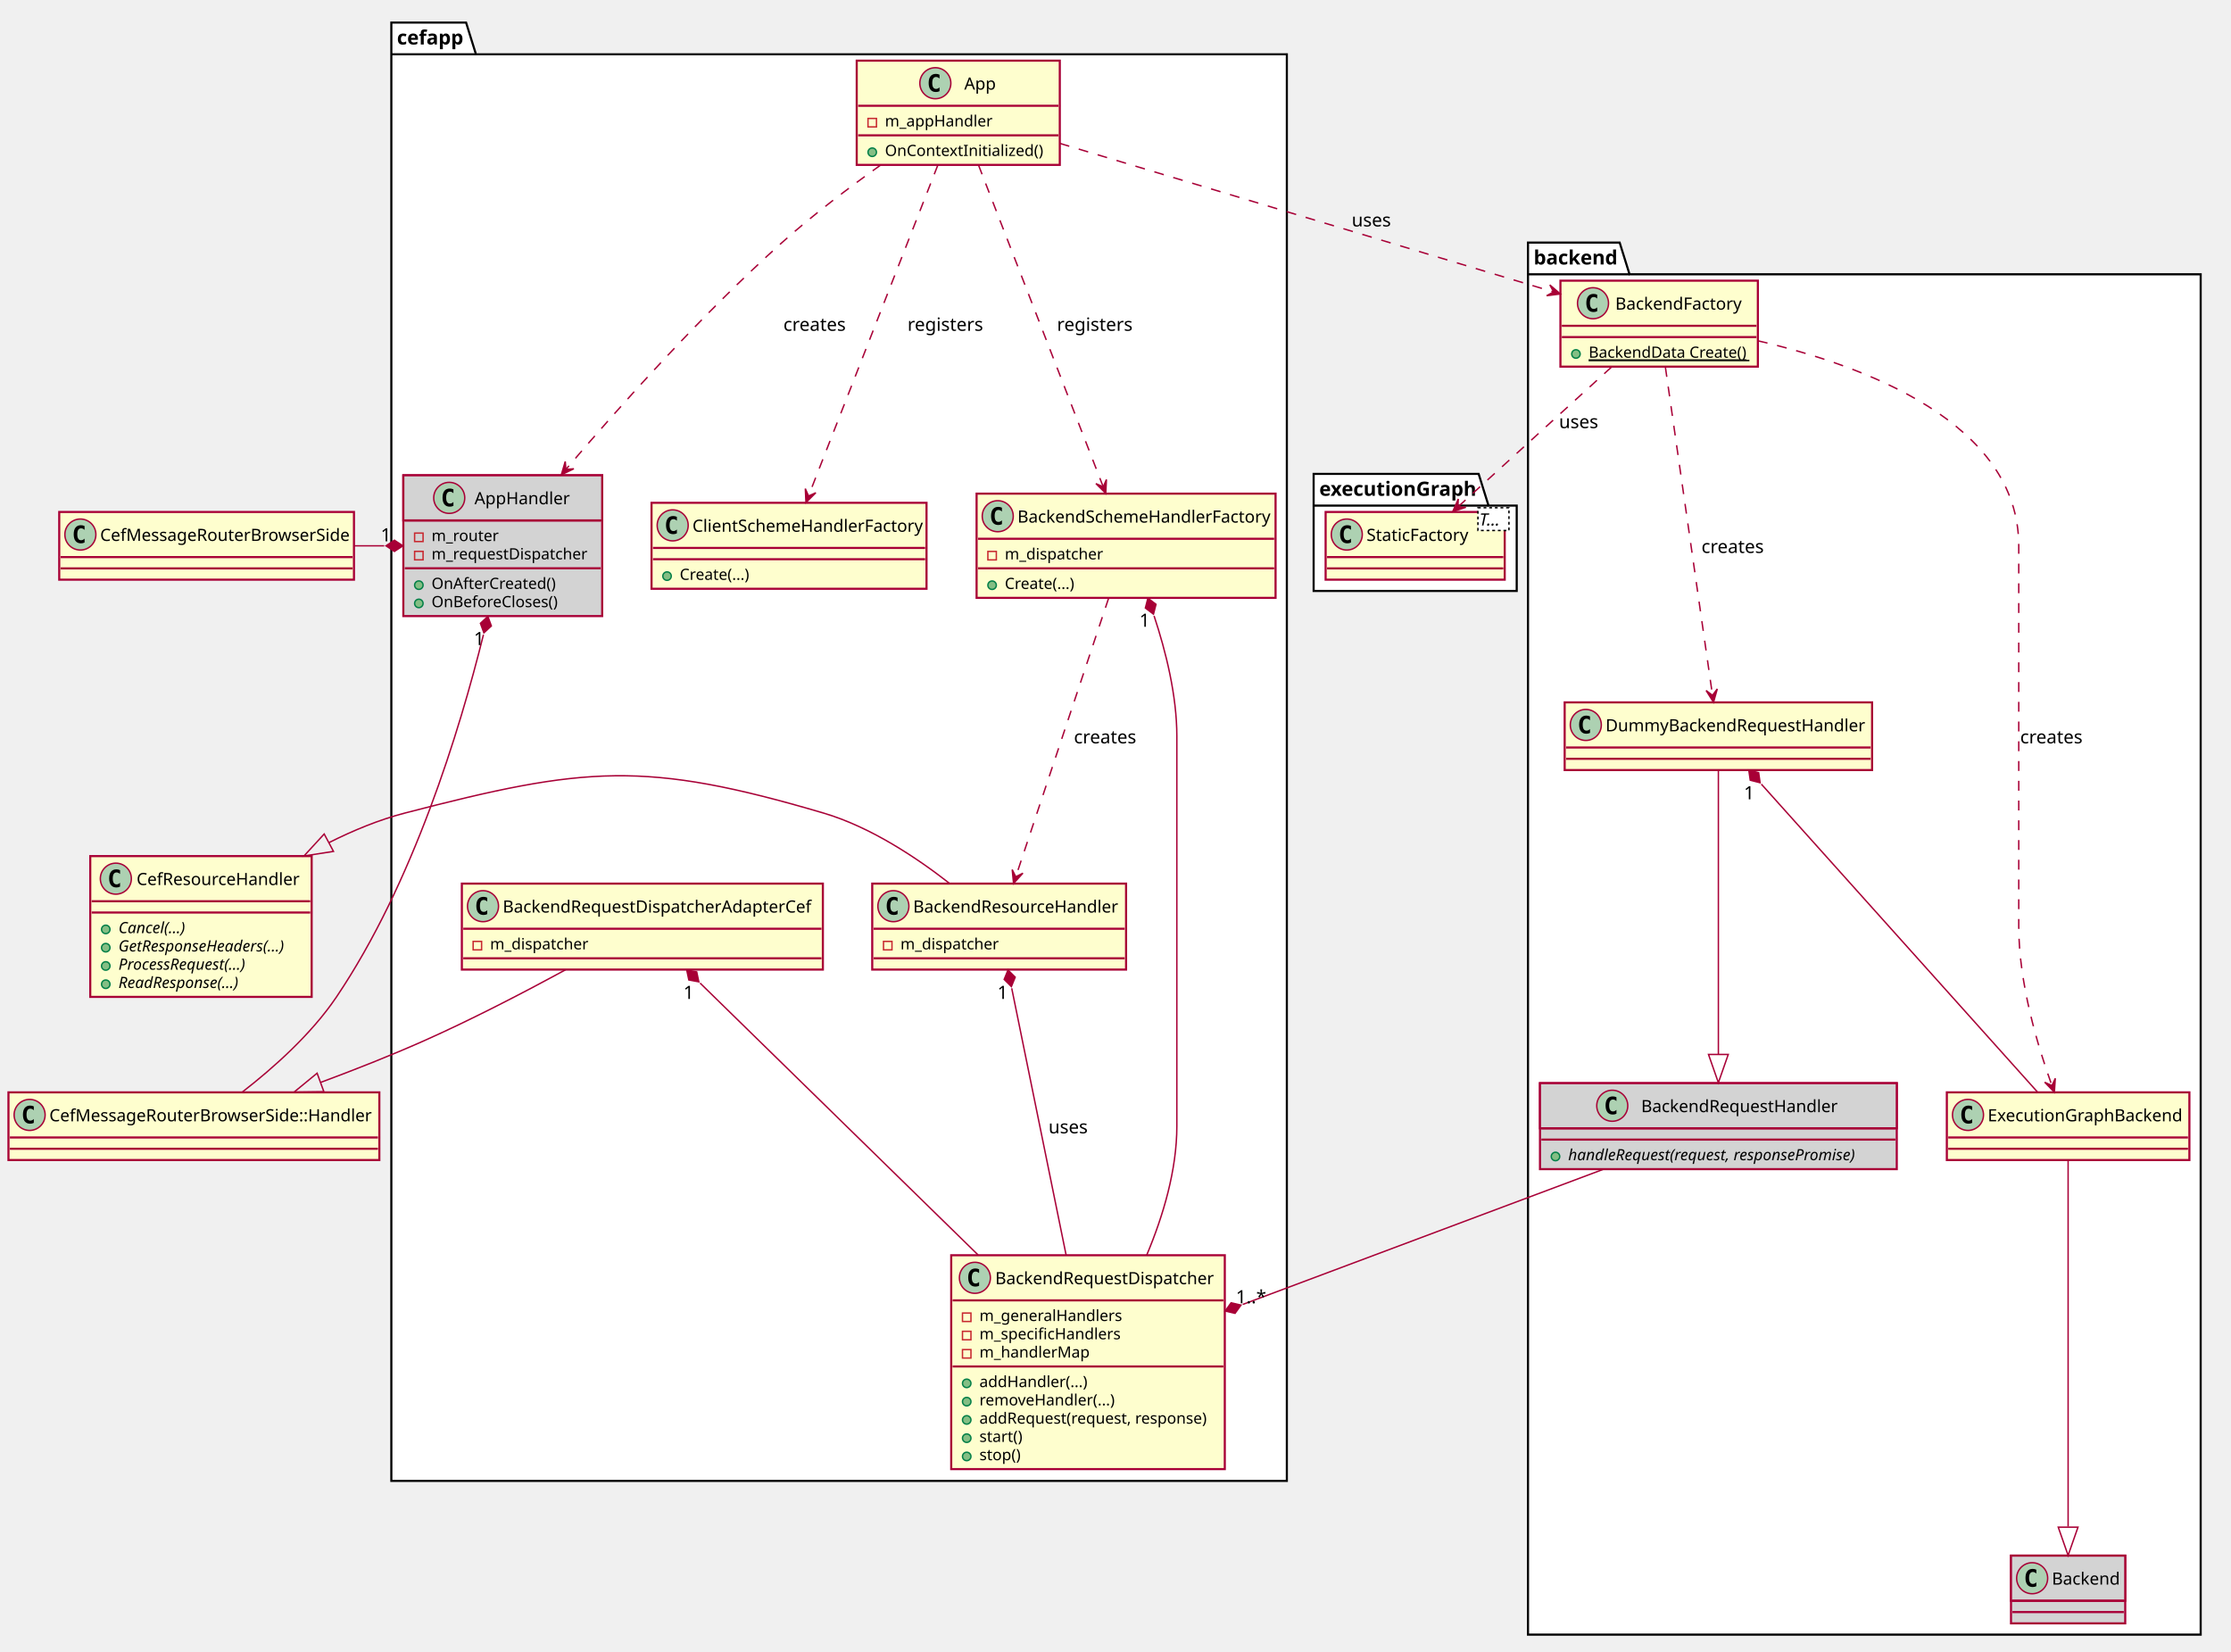
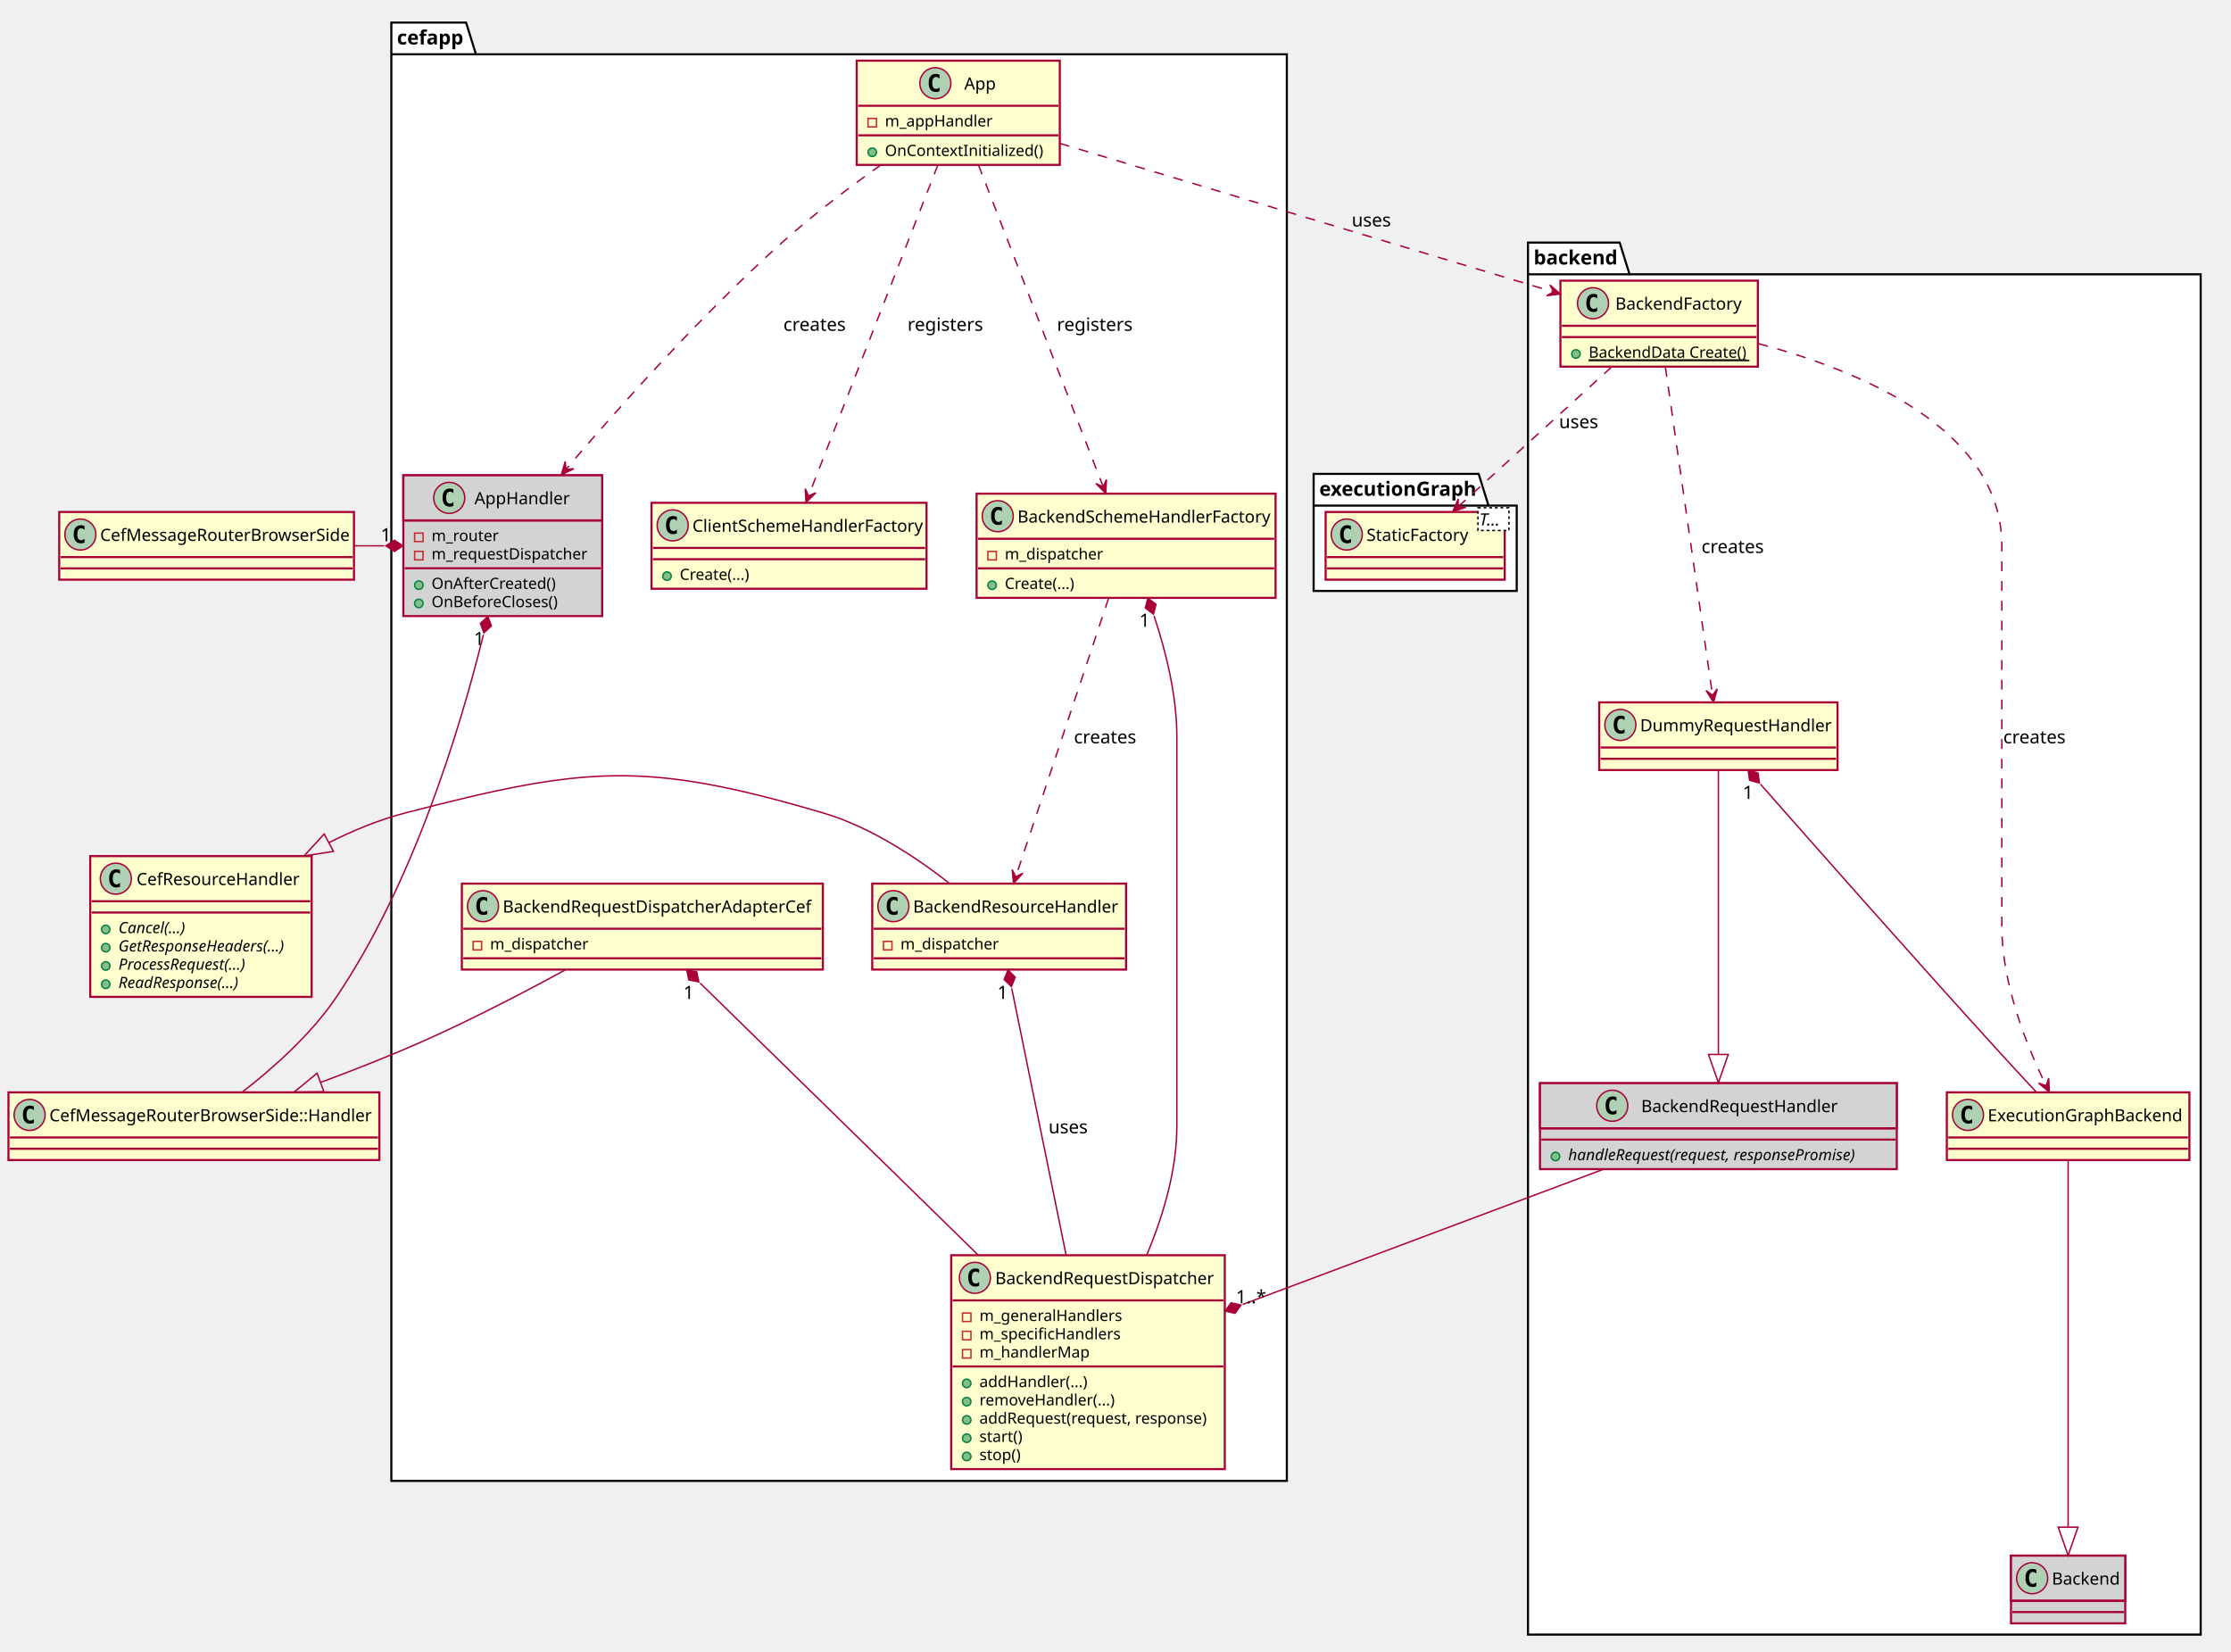
<svg xmlns="http://www.w3.org/2000/svg" contentScriptType="application/ecmascript" contentStyleType="text/css" height="1171px" preserveAspectRatio="none" style="width:1582px;height:1171px;" version="1.1" viewBox="0 0 1582 1171" width="1582px" zoomAndPan="magnify">
  <defs />
  <g>
    <polygon fill="#FFFFFF" points="277.5,16,330.5,16,337.5,38.488,912.5,38.488,912.5,1050,277.5,1050,277.5,16" style="stroke: #000000; stroke-width: 1.5;" />
    <line style="stroke: #000000; stroke-width: 1.5;" x1="277.5" x2="337.5" y1="38.488" y2="38.488" />
    <text fill="#000000" font-family="sans-serif" font-size="14" font-weight="bold" lengthAdjust="spacingAndGlyphs" textLength="47" x="281.5" y="31.535">cefapp</text>
    <polygon fill="#FFFFFF" points="1083.5,172,1148.5,172,1155.5,194.488,1560.5,194.488,1560.5,1159,1083.5,1159,1083.5,172" style="stroke: #000000; stroke-width: 1.5;" />
    <line style="stroke: #000000; stroke-width: 1.5;" x1="1083.5" x2="1155.5" y1="194.488" y2="194.488" />
    <text fill="#000000" font-family="sans-serif" font-size="14" font-weight="bold" lengthAdjust="spacingAndGlyphs" textLength="59" x="1087.5" y="187.535">backend</text>
    <polygon fill="#FFFFFF" points="931.5,336,1048.5,336,1055.5,358.488,1075.5,358.488,1075.5,419,931.5,419,931.5,336" style="stroke: #000000; stroke-width: 1.5;" />
    <line style="stroke: #000000; stroke-width: 1.5;" x1="931.5" x2="1055.5" y1="358.488" y2="358.488" />
    <text fill="#000000" font-family="sans-serif" font-size="14" font-weight="bold" lengthAdjust="spacingAndGlyphs" textLength="111" x="935.5" y="351.535">executionGraph</text>
    <rect fill="#FEFECE" height="73.91" id="cefapp::App" style="stroke: #A80036; stroke-width: 1.5;" width="144" x="607.5" y="43" />
    <ellipse cx="663.25" cy="59" fill="#ADD1B2" rx="11" ry="11" style="stroke: #A80036; stroke-width: 1.0;" />
    <path d="M666.223,64.643 Q665.642,64.942 665.003,65.091 Q664.364,65.241 663.658,65.241 Q661.151,65.241 659.832,63.589 Q658.512,61.937 658.512,58.816 Q658.512,55.687 659.832,54.035 Q661.151,52.383 663.658,52.383 Q664.364,52.383 665.011,52.532 Q665.659,52.682 666.223,52.98 L666.223,55.703 Q665.592,55.122 664.999,54.852 Q664.405,54.583 663.774,54.583 Q662.43,54.583 661.745,55.649 Q661.06,56.716 661.06,58.816 Q661.06,60.908 661.745,61.974 Q662.43,63.041 663.774,63.041 Q664.405,63.041 664.999,62.771 Q665.592,62.502 666.223,61.92 Z " />
    <text fill="#000000" font-family="sans-serif" font-size="12" lengthAdjust="spacingAndGlyphs" textLength="24" x="683.75" y="63.535">App</text>
    <line style="stroke: #A80036; stroke-width: 1.5;" x1="608.5" x2="750.5" y1="75" y2="75" />
    <rect fill="none" height="6" style="stroke: #C82930; stroke-width: 1.0;" width="6" x="615.5" y="83.978" />
    <text fill="#000000" font-family="sans-serif" font-size="11" lengthAdjust="spacingAndGlyphs" textLength="78" x="627.5" y="89.635">m_appHandler</text>
    <line style="stroke: #A80036; stroke-width: 1.5;" x1="608.5" x2="750.5" y1="95.955" y2="95.955" />
    <ellipse cx="618.5" cy="107.933" fill="#84BE84" rx="3" ry="3" style="stroke: #038048; stroke-width: 1.0;" />
    <text fill="#000000" font-family="sans-serif" font-size="11" lengthAdjust="spacingAndGlyphs" textLength="118" x="627.5" y="110.59">OnContextInitialized()</text>
    <rect fill="#D3D3D3" height="99.82" id="cefapp::AppHandler" style="stroke: #A80036; stroke-width: 1.5;" width="141" x="286" y="337" />
    <rect fill="#D3D3D3" height="32" style="stroke: #A80036; stroke-width: 1.5;" width="141" x="286" y="337" />
    <ellipse cx="318.55" cy="353" fill="#ADD1B2" rx="11" ry="11" style="stroke: #A80036; stroke-width: 1.0;" />
    <path d="M321.523,358.643 Q320.942,358.942 320.303,359.091 Q319.664,359.241 318.958,359.241 Q316.451,359.241 315.132,357.589 Q313.812,355.937 313.812,352.816 Q313.812,349.687 315.132,348.035 Q316.451,346.383 318.958,346.383 Q319.664,346.383 320.311,346.532 Q320.959,346.682 321.523,346.981 L321.523,349.703 Q320.892,349.122 320.299,348.852 Q319.705,348.582 319.074,348.582 Q317.73,348.582 317.045,349.649 Q316.36,350.716 316.36,352.816 Q316.36,354.908 317.045,355.974 Q317.73,357.041 319.074,357.041 Q319.705,357.041 320.299,356.771 Q320.892,356.502 321.523,355.92 Z " />
    <text fill="#000000" font-family="sans-serif" font-size="12" lengthAdjust="spacingAndGlyphs" textLength="70" x="336.45" y="357.535">AppHandler</text>
    <line style="stroke: #A80036; stroke-width: 1.5;" x1="287" x2="426" y1="369" y2="369" />
    <rect fill="none" height="6" style="stroke: #C82930; stroke-width: 1.0;" width="6" x="294" y="377.978" />
    <text fill="#000000" font-family="sans-serif" font-size="11" lengthAdjust="spacingAndGlyphs" textLength="50" x="306" y="383.635">m_router</text>
    <rect fill="none" height="6" style="stroke: #C82930; stroke-width: 1.0;" width="6" x="294" y="390.933" />
    <text fill="#000000" font-family="sans-serif" font-size="11" lengthAdjust="spacingAndGlyphs" textLength="115" x="306" y="396.59">m_requestDispatcher</text>
    <line style="stroke: #A80036; stroke-width: 1.5;" x1="287" x2="426" y1="402.91" y2="402.91" />
    <ellipse cx="297" cy="414.888" fill="#84BE84" rx="3" ry="3" style="stroke: #038048; stroke-width: 1.0;" />
    <text fill="#000000" font-family="sans-serif" font-size="11" lengthAdjust="spacingAndGlyphs" textLength="93" x="306" y="417.545">OnAfterCreated()</text>
    <ellipse cx="297" cy="427.843" fill="#84BE84" rx="3" ry="3" style="stroke: #038048; stroke-width: 1.0;" />
    <text fill="#000000" font-family="sans-serif" font-size="11" lengthAdjust="spacingAndGlyphs" textLength="94" x="306" y="430.5">OnBeforeCloses()</text>
    <rect fill="#FEFECE" height="151.641" id="cefapp::BackendRequestDispatcher" style="stroke: #A80036; stroke-width: 1.5;" width="194" x="674.5" y="890" />
    <ellipse cx="691.3" cy="906" fill="#ADD1B2" rx="11" ry="11" style="stroke: #A80036; stroke-width: 1.0;" />
    <path d="M694.273,911.643 Q693.692,911.942 693.053,912.091 Q692.414,912.241 691.708,912.241 Q689.201,912.241 687.881,910.589 Q686.562,908.937 686.562,905.816 Q686.562,902.687 687.881,901.035 Q689.201,899.383 691.708,899.383 Q692.414,899.383 693.061,899.532 Q693.709,899.682 694.273,899.981 L694.273,902.703 Q693.642,902.122 693.049,901.852 Q692.455,901.582 691.824,901.582 Q690.48,901.582 689.795,902.649 Q689.11,903.716 689.11,905.816 Q689.11,907.908 689.795,908.974 Q690.48,910.041 691.824,910.041 Q692.455,910.041 693.049,909.771 Q693.642,909.501 694.273,908.92 Z " />
    <text fill="#000000" font-family="sans-serif" font-size="12" lengthAdjust="spacingAndGlyphs" textLength="158" x="705.7" y="910.535">BackendRequestDispatcher</text>
    <line style="stroke: #A80036; stroke-width: 1.5;" x1="675.5" x2="867.5" y1="922" y2="922" />
    <rect fill="none" height="6" style="stroke: #C82930; stroke-width: 1.0;" width="6" x="682.5" y="930.977" />
    <text fill="#000000" font-family="sans-serif" font-size="11" lengthAdjust="spacingAndGlyphs" textLength="104" x="694.5" y="936.635">m_generalHandlers</text>
    <rect fill="none" height="6" style="stroke: #C82930; stroke-width: 1.0;" width="6" x="682.5" y="943.933" />
    <text fill="#000000" font-family="sans-serif" font-size="11" lengthAdjust="spacingAndGlyphs" textLength="105" x="694.5" y="949.59">m_specificHandlers</text>
    <rect fill="none" height="6" style="stroke: #C82930; stroke-width: 1.0;" width="6" x="682.5" y="956.888" />
    <text fill="#000000" font-family="sans-serif" font-size="11" lengthAdjust="spacingAndGlyphs" textLength="79" x="694.5" y="962.545">m_handlerMap</text>
    <line style="stroke: #A80036; stroke-width: 1.5;" x1="675.5" x2="867.5" y1="968.865" y2="968.865" />
    <ellipse cx="685.5" cy="980.843" fill="#84BE84" rx="3" ry="3" style="stroke: #038048; stroke-width: 1.0;" />
    <text fill="#000000" font-family="sans-serif" font-size="11" lengthAdjust="spacingAndGlyphs" textLength="79" x="694.5" y="983.5">addHandler(...)</text>
    <ellipse cx="685.5" cy="993.798" fill="#84BE84" rx="3" ry="3" style="stroke: #038048; stroke-width: 1.0;" />
    <text fill="#000000" font-family="sans-serif" font-size="11" lengthAdjust="spacingAndGlyphs" textLength="99" x="694.5" y="996.455">removeHandler(...)</text>
    <ellipse cx="685.5" cy="1006.753" fill="#84BE84" rx="3" ry="3" style="stroke: #038048; stroke-width: 1.0;" />
    <text fill="#000000" font-family="sans-serif" font-size="11" lengthAdjust="spacingAndGlyphs" textLength="168" x="694.5" y="1009.41">addRequest(request, response)</text>
    <ellipse cx="685.5" cy="1019.708" fill="#84BE84" rx="3" ry="3" style="stroke: #038048; stroke-width: 1.0;" />
    <text fill="#000000" font-family="sans-serif" font-size="11" lengthAdjust="spacingAndGlyphs" textLength="33" x="694.5" y="1022.365">start()</text>
    <ellipse cx="685.5" cy="1032.663" fill="#84BE84" rx="3" ry="3" style="stroke: #038048; stroke-width: 1.0;" />
    <text fill="#000000" font-family="sans-serif" font-size="11" lengthAdjust="spacingAndGlyphs" textLength="32" x="694.5" y="1035.32">stop()</text>
    <rect fill="#FEFECE" height="60.955" id="cefapp::BackendRequestDispatcherAdapterCef" style="stroke: #A80036; stroke-width: 1.5;" width="256" x="327.5" y="626.5" />
    <ellipse cx="342.5" cy="642.5" fill="#ADD1B2" rx="11" ry="11" style="stroke: #A80036; stroke-width: 1.0;" />
    <path d="M345.473,648.143 Q344.892,648.442 344.253,648.591 Q343.614,648.741 342.908,648.741 Q340.401,648.741 339.082,647.089 Q337.762,645.437 337.762,642.316 Q337.762,639.187 339.082,637.535 Q340.401,635.883 342.908,635.883 Q343.614,635.883 344.261,636.032 Q344.909,636.182 345.473,636.481 L345.473,639.203 Q344.842,638.622 344.249,638.352 Q343.655,638.082 343.024,638.082 Q341.68,638.082 340.995,639.149 Q340.31,640.216 340.31,642.316 Q340.31,644.408 340.995,645.474 Q341.68,646.541 343.024,646.541 Q343.655,646.541 344.249,646.271 Q344.842,646.001 345.473,645.42 Z " />
    <text fill="#000000" font-family="sans-serif" font-size="12" lengthAdjust="spacingAndGlyphs" textLength="224" x="356.5" y="647.035">BackendRequestDispatcherAdapterCef</text>
    <line style="stroke: #A80036; stroke-width: 1.5;" x1="328.5" x2="582.5" y1="658.5" y2="658.5" />
    <rect fill="none" height="6" style="stroke: #C82930; stroke-width: 1.0;" width="6" x="335.5" y="667.477" />
    <text fill="#000000" font-family="sans-serif" font-size="11" lengthAdjust="spacingAndGlyphs" textLength="73" x="347.5" y="673.135">m_dispatcher</text>
    <line style="stroke: #A80036; stroke-width: 1.5;" x1="328.5" x2="582.5" y1="679.455" y2="679.455" />
    <rect fill="#FEFECE" height="60.955" id="cefapp::ClientSchemeHandlerFactory" style="stroke: #A80036; stroke-width: 1.5;" width="195" x="462" y="356.5" />
    <ellipse cx="477" cy="372.5" fill="#ADD1B2" rx="11" ry="11" style="stroke: #A80036; stroke-width: 1.0;" />
    <path d="M479.973,378.143 Q479.392,378.442 478.753,378.591 Q478.114,378.741 477.408,378.741 Q474.901,378.741 473.582,377.089 Q472.262,375.437 472.262,372.316 Q472.262,369.187 473.582,367.535 Q474.901,365.883 477.408,365.883 Q478.114,365.883 478.761,366.032 Q479.409,366.182 479.973,366.481 L479.973,369.203 Q479.342,368.622 478.749,368.352 Q478.155,368.082 477.524,368.082 Q476.18,368.082 475.495,369.149 Q474.81,370.216 474.81,372.316 Q474.81,374.408 475.495,375.474 Q476.18,376.541 477.524,376.541 Q478.155,376.541 478.749,376.271 Q479.342,376.002 479.973,375.42 Z " />
    <text fill="#000000" font-family="sans-serif" font-size="12" lengthAdjust="spacingAndGlyphs" textLength="163" x="491" y="377.035">ClientSchemeHandlerFactory</text>
    <line style="stroke: #A80036; stroke-width: 1.5;" x1="463" x2="656" y1="388.5" y2="388.5" />
    <line style="stroke: #A80036; stroke-width: 1.5;" x1="463" x2="656" y1="396.5" y2="396.5" />
    <ellipse cx="473" cy="408.478" fill="#84BE84" rx="3" ry="3" style="stroke: #038048; stroke-width: 1.0;" />
    <text fill="#000000" font-family="sans-serif" font-size="11" lengthAdjust="spacingAndGlyphs" textLength="52" x="482" y="411.135">Create(...)</text>
    <rect fill="#FEFECE" height="73.91" id="cefapp::BackendSchemeHandlerFactory" style="stroke: #A80036; stroke-width: 1.5;" width="212" x="692.5" y="350" />
    <ellipse cx="707.5" cy="366" fill="#ADD1B2" rx="11" ry="11" style="stroke: #A80036; stroke-width: 1.0;" />
    <path d="M710.473,371.643 Q709.892,371.942 709.253,372.091 Q708.614,372.241 707.908,372.241 Q705.401,372.241 704.082,370.589 Q702.762,368.937 702.762,365.816 Q702.762,362.687 704.082,361.035 Q705.401,359.383 707.908,359.383 Q708.614,359.383 709.261,359.532 Q709.909,359.682 710.473,359.981 L710.473,362.703 Q709.842,362.122 709.249,361.852 Q708.655,361.582 708.024,361.582 Q706.68,361.582 705.995,362.649 Q705.31,363.716 705.31,365.816 Q705.31,367.908 705.995,368.974 Q706.68,370.041 708.024,370.041 Q708.655,370.041 709.249,369.771 Q709.842,369.502 710.473,368.92 Z " />
    <text fill="#000000" font-family="sans-serif" font-size="12" lengthAdjust="spacingAndGlyphs" textLength="180" x="721.5" y="370.535">BackendSchemeHandlerFactory</text>
    <line style="stroke: #A80036; stroke-width: 1.5;" x1="693.5" x2="903.5" y1="382" y2="382" />
    <rect fill="none" height="6" style="stroke: #C82930; stroke-width: 1.0;" width="6" x="700.5" y="390.978" />
    <text fill="#000000" font-family="sans-serif" font-size="11" lengthAdjust="spacingAndGlyphs" textLength="73" x="712.5" y="396.635">m_dispatcher</text>
    <line style="stroke: #A80036; stroke-width: 1.5;" x1="693.5" x2="903.5" y1="402.955" y2="402.955" />
    <ellipse cx="703.5" cy="414.933" fill="#84BE84" rx="3" ry="3" style="stroke: #038048; stroke-width: 1.0;" />
    <text fill="#000000" font-family="sans-serif" font-size="11" lengthAdjust="spacingAndGlyphs" textLength="52" x="712.5" y="417.59">Create(...)</text>
    <rect fill="#FEFECE" height="60.955" id="cefapp::BackendResourceHandler" style="stroke: #A80036; stroke-width: 1.5;" width="180" x="618.5" y="626.5" />
    <ellipse cx="633.5" cy="642.5" fill="#ADD1B2" rx="11" ry="11" style="stroke: #A80036; stroke-width: 1.0;" />
    <path d="M636.473,648.143 Q635.892,648.442 635.253,648.591 Q634.614,648.741 633.908,648.741 Q631.401,648.741 630.082,647.089 Q628.762,645.437 628.762,642.316 Q628.762,639.187 630.082,637.535 Q631.401,635.883 633.908,635.883 Q634.614,635.883 635.261,636.032 Q635.909,636.182 636.473,636.481 L636.473,639.203 Q635.842,638.622 635.249,638.352 Q634.655,638.082 634.024,638.082 Q632.68,638.082 631.995,639.149 Q631.31,640.216 631.31,642.316 Q631.31,644.408 631.995,645.474 Q632.68,646.541 634.024,646.541 Q634.655,646.541 635.249,646.271 Q635.842,646.001 636.473,645.42 Z " />
    <text fill="#000000" font-family="sans-serif" font-size="12" lengthAdjust="spacingAndGlyphs" textLength="148" x="647.5" y="647.035">BackendResourceHandler</text>
    <line style="stroke: #A80036; stroke-width: 1.5;" x1="619.5" x2="797.5" y1="658.5" y2="658.5" />
    <rect fill="none" height="6" style="stroke: #C82930; stroke-width: 1.0;" width="6" x="626.5" y="667.477" />
    <text fill="#000000" font-family="sans-serif" font-size="11" lengthAdjust="spacingAndGlyphs" textLength="73" x="638.5" y="673.135">m_dispatcher</text>
    <line style="stroke: #A80036; stroke-width: 1.5;" x1="619.5" x2="797.5" y1="679.455" y2="679.455" />
    <rect fill="#FEFECE" height="60.955" id="backend::BackendFactory" style="stroke: #A80036; stroke-width: 1.5;" width="140" x="1106.5" y="199" />
    <ellipse cx="1129.6" cy="215" fill="#ADD1B2" rx="11" ry="11" style="stroke: #A80036; stroke-width: 1.0;" />
    <path d="M1132.573,220.643 Q1131.992,220.942 1131.353,221.091 Q1130.714,221.241 1130.008,221.241 Q1127.501,221.241 1126.181,219.589 Q1124.862,217.937 1124.862,214.816 Q1124.862,211.686 1126.181,210.035 Q1127.501,208.383 1130.008,208.383 Q1130.714,208.383 1131.361,208.532 Q1132.009,208.682 1132.573,208.981 L1132.573,211.703 Q1131.942,211.122 1131.349,210.852 Q1130.755,210.583 1130.124,210.583 Q1128.78,210.583 1128.095,211.649 Q1127.41,212.716 1127.41,214.816 Q1127.41,216.908 1128.095,217.974 Q1128.78,219.041 1130.124,219.041 Q1130.755,219.041 1131.349,218.771 Q1131.942,218.501 1132.573,217.92 Z " />
    <text fill="#000000" font-family="sans-serif" font-size="12" lengthAdjust="spacingAndGlyphs" textLength="90" x="1145.4" y="219.535">BackendFactory</text>
    <line style="stroke: #A80036; stroke-width: 1.5;" x1="1107.5" x2="1245.5" y1="231" y2="231" />
    <line style="stroke: #A80036; stroke-width: 1.5;" x1="1107.5" x2="1245.5" y1="239" y2="239" />
    <ellipse cx="1117.5" cy="250.977" fill="#84BE84" rx="3" ry="3" style="stroke: #038048; stroke-width: 1.0;" />
    <text fill="#000000" font-family="sans-serif" font-size="11" lengthAdjust="spacingAndGlyphs" text-decoration="underline" textLength="114" x="1126.5" y="253.635">BackendData Create()</text>
    <line style="stroke: #000000; stroke-width: 1.0;" x1="1126.5" x2="1240.5" y1="255.635" y2="255.635" />
    <rect fill="#D3D3D3" height="60.955" id="backend::BackendRequestHandler" style="stroke: #A80036; stroke-width: 1.5;" width="253" x="1092" y="768" />
    <rect fill="#D3D3D3" height="32" style="stroke: #A80036; stroke-width: 1.5;" width="253" x="1092" y="768" />
    <ellipse cx="1143.25" cy="784" fill="#ADD1B2" rx="11" ry="11" style="stroke: #A80036; stroke-width: 1.0;" />
    <path d="M1146.223,789.643 Q1145.642,789.942 1145.003,790.091 Q1144.364,790.241 1143.658,790.241 Q1141.151,790.241 1139.832,788.589 Q1138.512,786.937 1138.512,783.816 Q1138.512,780.687 1139.832,779.035 Q1141.151,777.383 1143.658,777.383 Q1144.364,777.383 1145.011,777.532 Q1145.659,777.682 1146.223,777.981 L1146.223,780.703 Q1145.592,780.122 1144.999,779.852 Q1144.405,779.582 1143.774,779.582 Q1142.43,779.582 1141.745,780.649 Q1141.06,781.716 1141.06,783.816 Q1141.06,785.908 1141.745,786.974 Q1142.43,788.041 1143.774,788.041 Q1144.405,788.041 1144.999,787.771 Q1145.592,787.501 1146.223,786.92 Z " />
    <text fill="#000000" font-family="sans-serif" font-size="12" lengthAdjust="spacingAndGlyphs" textLength="142" x="1163.75" y="788.535">BackendRequestHandler</text>
    <line style="stroke: #A80036; stroke-width: 1.5;" x1="1093" x2="1344" y1="800" y2="800" />
    <line style="stroke: #A80036; stroke-width: 1.5;" x1="1093" x2="1344" y1="808" y2="808" />
    <ellipse cx="1103" cy="819.977" fill="#84BE84" rx="3" ry="3" style="stroke: #038048; stroke-width: 1.0;" />
    <text fill="#000000" font-family="sans-serif" font-size="11" font-style="italic" lengthAdjust="spacingAndGlyphs" textLength="227" x="1112" y="822.635">handleRequest(request, responsePromise)</text>
    <rect fill="#D3D3D3" height="48" id="backend::Backend" style="stroke: #A80036; stroke-width: 1.5;" width="81" x="1426" y="1103" />
    <rect fill="#D3D3D3" height="32" style="stroke: #A80036; stroke-width: 1.5;" width="81" x="1426" y="1103" />
    <ellipse cx="1441" cy="1119" fill="#ADD1B2" rx="11" ry="11" style="stroke: #A80036; stroke-width: 1.0;" />
    <path d="M1443.973,1124.643 Q1443.392,1124.942 1442.753,1125.091 Q1442.114,1125.241 1441.408,1125.241 Q1438.901,1125.241 1437.582,1123.589 Q1436.262,1121.937 1436.262,1118.816 Q1436.262,1115.687 1437.582,1114.035 Q1438.901,1112.383 1441.408,1112.383 Q1442.114,1112.383 1442.761,1112.532 Q1443.409,1112.682 1443.973,1112.98 L1443.973,1115.703 Q1443.342,1115.122 1442.749,1114.852 Q1442.155,1114.582 1441.524,1114.582 Q1440.18,1114.582 1439.495,1115.649 Q1438.81,1116.716 1438.81,1118.816 Q1438.81,1120.908 1439.495,1121.974 Q1440.18,1123.041 1441.524,1123.041 Q1442.155,1123.041 1442.749,1122.771 Q1443.342,1122.502 1443.973,1121.92 Z " />
    <text fill="#000000" font-family="sans-serif" font-size="12" lengthAdjust="spacingAndGlyphs" textLength="49" x="1455" y="1123.535">Backend</text>
    <line style="stroke: #A80036; stroke-width: 1.5;" x1="1427" x2="1506" y1="1135" y2="1135" />
    <line style="stroke: #A80036; stroke-width: 1.5;" x1="1427" x2="1506" y1="1143" y2="1143" />
-     <rect fill="#FEFECE" height="48" id="backend::DummyBackendRequestHandler" style="stroke: #A80036; stroke-width: 1.5;" width="218" x="1109.5" y="498" />
-     <ellipse cx="1124.5" cy="514" fill="#ADD1B2" rx="11" ry="11" style="stroke: #A80036; stroke-width: 1.0;" />
-     <path d="M1127.473,519.643 Q1126.892,519.942 1126.253,520.091 Q1125.614,520.241 1124.908,520.241 Q1122.401,520.241 1121.082,518.589 Q1119.762,516.937 1119.762,513.816 Q1119.762,510.687 1121.082,509.035 Q1122.401,507.383 1124.908,507.383 Q1125.614,507.383 1126.261,507.532 Q1126.909,507.682 1127.473,507.981 L1127.473,510.703 Q1126.842,510.122 1126.249,509.852 Q1125.655,509.582 1125.024,509.582 Q1123.68,509.582 1122.995,510.649 Q1122.31,511.716 1122.31,513.816 Q1122.31,515.908 1122.995,516.974 Q1123.68,518.041 1125.024,518.041 Q1125.655,518.041 1126.249,517.771 Q1126.842,517.501 1127.473,516.92 Z " />
-     <text fill="#000000" font-family="sans-serif" font-size="12" lengthAdjust="spacingAndGlyphs" textLength="186" x="1138.5" y="518.535">DummyBackendRequestHandler</text>
-     <line style="stroke: #A80036; stroke-width: 1.5;" x1="1110.5" x2="1326.5" y1="530" y2="530" />
-     <line style="stroke: #A80036; stroke-width: 1.5;" x1="1110.5" x2="1326.5" y1="538" y2="538" />
+     <rect fill="#FEFECE" height="48" id="backend::DummyRequestHandler" style="stroke: #A80036; stroke-width: 1.5;" width="169" x="1134" y="498" />
+     <ellipse cx="1149" cy="514" fill="#ADD1B2" rx="11" ry="11" style="stroke: #A80036; stroke-width: 1.0;" />
+     <path d="M1151.973,519.643 Q1151.392,519.942 1150.753,520.091 Q1150.114,520.241 1149.408,520.241 Q1146.901,520.241 1145.582,518.589 Q1144.262,516.937 1144.262,513.816 Q1144.262,510.687 1145.582,509.035 Q1146.901,507.383 1149.408,507.383 Q1150.114,507.383 1150.761,507.532 Q1151.409,507.682 1151.973,507.981 L1151.973,510.703 Q1151.342,510.122 1150.749,509.852 Q1150.155,509.582 1149.524,509.582 Q1148.18,509.582 1147.495,510.649 Q1146.81,511.716 1146.81,513.816 Q1146.81,515.908 1147.495,516.974 Q1148.18,518.041 1149.524,518.041 Q1150.155,518.041 1150.749,517.771 Q1151.342,517.501 1151.973,516.92 Z " />
+     <text fill="#000000" font-family="sans-serif" font-size="12" lengthAdjust="spacingAndGlyphs" textLength="137" x="1163" y="518.535">DummyRequestHandler</text>
+     <line style="stroke: #A80036; stroke-width: 1.5;" x1="1135" x2="1302" y1="530" y2="530" />
+     <line style="stroke: #A80036; stroke-width: 1.5;" x1="1135" x2="1302" y1="538" y2="538" />
    <rect fill="#FEFECE" height="48" id="backend::ExecutionGraphBackend" style="stroke: #A80036; stroke-width: 1.5;" width="172" x="1380.5" y="774.5" />
    <ellipse cx="1395.5" cy="790.5" fill="#ADD1B2" rx="11" ry="11" style="stroke: #A80036; stroke-width: 1.0;" />
    <path d="M1398.473,796.143 Q1397.892,796.442 1397.253,796.591 Q1396.614,796.741 1395.908,796.741 Q1393.401,796.741 1392.082,795.089 Q1390.762,793.437 1390.762,790.316 Q1390.762,787.187 1392.082,785.535 Q1393.401,783.883 1395.908,783.883 Q1396.614,783.883 1397.261,784.032 Q1397.909,784.182 1398.473,784.481 L1398.473,787.203 Q1397.842,786.622 1397.249,786.352 Q1396.655,786.082 1396.024,786.082 Q1394.68,786.082 1393.995,787.149 Q1393.31,788.216 1393.31,790.316 Q1393.31,792.408 1393.995,793.474 Q1394.68,794.541 1396.024,794.541 Q1396.655,794.541 1397.249,794.271 Q1397.842,794.001 1398.473,793.42 Z " />
    <text fill="#000000" font-family="sans-serif" font-size="12" lengthAdjust="spacingAndGlyphs" textLength="140" x="1409.5" y="795.035">ExecutionGraphBackend</text>
    <line style="stroke: #A80036; stroke-width: 1.5;" x1="1381.5" x2="1551.5" y1="806.5" y2="806.5" />
    <line style="stroke: #A80036; stroke-width: 1.5;" x1="1381.5" x2="1551.5" y1="814.5" y2="814.5" />
    <rect fill="#FEFECE" height="48" id="executionGraph::StaticFactory" style="stroke: #A80036; stroke-width: 1.5;" width="127" x="940" y="363" />
    <ellipse cx="955" cy="379" fill="#ADD1B2" rx="11" ry="11" style="stroke: #A80036; stroke-width: 1.0;" />
    <path d="M957.973,384.643 Q957.392,384.942 956.753,385.091 Q956.114,385.241 955.408,385.241 Q952.901,385.241 951.582,383.589 Q950.262,381.937 950.262,378.816 Q950.262,375.687 951.582,374.035 Q952.901,372.383 955.408,372.383 Q956.114,372.383 956.761,372.532 Q957.409,372.682 957.973,372.981 L957.973,375.703 Q957.342,375.122 956.749,374.852 Q956.155,374.582 955.524,374.582 Q954.18,374.582 953.495,375.649 Q952.81,376.716 952.81,378.816 Q952.81,380.908 953.495,381.974 Q954.18,383.041 955.524,383.041 Q956.155,383.041 956.749,382.771 Q957.342,382.502 957.973,381.92 Z " />
    <text fill="#000000" font-family="sans-serif" font-size="12" lengthAdjust="spacingAndGlyphs" textLength="71" x="969" y="383.535">StaticFactory</text>
    <rect fill="#FFFFFF" height="16.133" style="stroke: #000000; stroke-width: 1.0; stroke-dasharray: 2.0,2.0;" width="22" x="1048" y="360" />
    <text fill="#000000" font-family="sans-serif" font-size="12" font-style="italic" lengthAdjust="spacingAndGlyphs" textLength="20" x="1049" y="372.602">T...</text>
    <line style="stroke: #A80036; stroke-width: 1.5;" x1="941" x2="1066" y1="395" y2="395" />
    <line style="stroke: #A80036; stroke-width: 1.5;" x1="941" x2="1066" y1="403" y2="403" />
    <rect fill="#FEFECE" height="48" id="CefMessageRouterBrowserSide" style="stroke: #A80036; stroke-width: 1.5;" width="209" x="42" y="363" />
    <ellipse cx="57" cy="379" fill="#ADD1B2" rx="11" ry="11" style="stroke: #A80036; stroke-width: 1.0;" />
    <path d="M59.973,384.643 Q59.392,384.942 58.753,385.091 Q58.114,385.241 57.408,385.241 Q54.901,385.241 53.581,383.589 Q52.262,381.937 52.262,378.816 Q52.262,375.687 53.581,374.035 Q54.901,372.383 57.408,372.383 Q58.114,372.383 58.761,372.532 Q59.409,372.682 59.973,372.981 L59.973,375.703 Q59.342,375.122 58.749,374.852 Q58.155,374.582 57.524,374.582 Q56.18,374.582 55.495,375.649 Q54.81,376.716 54.81,378.816 Q54.81,380.908 55.495,381.974 Q56.18,383.041 57.524,383.041 Q58.155,383.041 58.749,382.771 Q59.342,382.502 59.973,381.92 Z " />
    <text fill="#000000" font-family="sans-serif" font-size="12" lengthAdjust="spacingAndGlyphs" textLength="177" x="71" y="383.535">CefMessageRouterBrowserSide</text>
    <line style="stroke: #A80036; stroke-width: 1.5;" x1="43" x2="250" y1="395" y2="395" />
    <line style="stroke: #A80036; stroke-width: 1.5;" x1="43" x2="250" y1="403" y2="403" />
    <rect fill="#FEFECE" height="48" id="Handler" style="stroke: #A80036; stroke-width: 1.5;" width="263" x="6" y="774.5" />
    <ellipse cx="21" cy="790.5" fill="#ADD1B2" rx="11" ry="11" style="stroke: #A80036; stroke-width: 1.0;" />
    <path d="M23.973,796.143 Q23.392,796.442 22.753,796.591 Q22.114,796.741 21.408,796.741 Q18.901,796.741 17.581,795.089 Q16.262,793.437 16.262,790.316 Q16.262,787.187 17.581,785.535 Q18.901,783.883 21.408,783.883 Q22.114,783.883 22.761,784.032 Q23.409,784.182 23.973,784.481 L23.973,787.203 Q23.342,786.622 22.749,786.352 Q22.155,786.082 21.524,786.082 Q20.18,786.082 19.495,787.149 Q18.81,788.216 18.81,790.316 Q18.81,792.408 19.495,793.474 Q20.18,794.541 21.524,794.541 Q22.155,794.541 22.749,794.271 Q23.342,794.001 23.973,793.42 Z " />
    <text fill="#000000" font-family="sans-serif" font-size="12" lengthAdjust="spacingAndGlyphs" textLength="231" x="35" y="795.035">CefMessageRouterBrowserSide::Handler</text>
    <line style="stroke: #A80036; stroke-width: 1.5;" x1="7" x2="268" y1="806.5" y2="806.5" />
    <line style="stroke: #A80036; stroke-width: 1.5;" x1="7" x2="268" y1="814.5" y2="814.5" />
    <rect fill="#FEFECE" height="99.82" id="CefResourceHandler" style="stroke: #A80036; stroke-width: 1.5;" width="157" x="64" y="607" />
    <ellipse cx="82.15" cy="623" fill="#ADD1B2" rx="11" ry="11" style="stroke: #A80036; stroke-width: 1.0;" />
    <path d="M85.123,628.643 Q84.542,628.942 83.903,629.091 Q83.264,629.241 82.558,629.241 Q80.051,629.241 78.731,627.589 Q77.412,625.937 77.412,622.816 Q77.412,619.687 78.731,618.035 Q80.051,616.383 82.558,616.383 Q83.264,616.383 83.911,616.532 Q84.559,616.682 85.123,616.981 L85.123,619.703 Q84.492,619.122 83.899,618.852 Q83.305,618.582 82.674,618.582 Q81.33,618.582 80.645,619.649 Q79.96,620.716 79.96,622.816 Q79.96,624.908 80.645,625.974 Q81.33,627.041 82.674,627.041 Q83.305,627.041 83.899,626.771 Q84.492,626.501 85.123,625.92 Z " />
    <text fill="#000000" font-family="sans-serif" font-size="12" lengthAdjust="spacingAndGlyphs" textLength="118" x="96.85" y="627.535">CefResourceHandler</text>
    <line style="stroke: #A80036; stroke-width: 1.5;" x1="65" x2="220" y1="639" y2="639" />
    <line style="stroke: #A80036; stroke-width: 1.5;" x1="65" x2="220" y1="647" y2="647" />
    <ellipse cx="75" cy="658.977" fill="#84BE84" rx="3" ry="3" style="stroke: #038048; stroke-width: 1.0;" />
    <text fill="#000000" font-family="sans-serif" font-size="11" font-style="italic" lengthAdjust="spacingAndGlyphs" textLength="53" x="84" y="661.635">Cancel(...)</text>
    <ellipse cx="75" cy="671.933" fill="#84BE84" rx="3" ry="3" style="stroke: #038048; stroke-width: 1.0;" />
    <text fill="#000000" font-family="sans-serif" font-size="11" font-style="italic" lengthAdjust="spacingAndGlyphs" textLength="131" x="84" y="674.59">GetResponseHeaders(...)</text>
    <ellipse cx="75" cy="684.888" fill="#84BE84" rx="3" ry="3" style="stroke: #038048; stroke-width: 1.0;" />
    <text fill="#000000" font-family="sans-serif" font-size="11" font-style="italic" lengthAdjust="spacingAndGlyphs" textLength="102" x="84" y="687.545">ProcessRequest(...)</text>
    <ellipse cx="75" cy="697.843" fill="#84BE84" rx="3" ry="3" style="stroke: #038048; stroke-width: 1.0;" />
    <text fill="#000000" font-family="sans-serif" font-size="11" font-style="italic" lengthAdjust="spacingAndGlyphs" textLength="95" x="84" y="700.5">ReadResponse(...)</text>
    <path d="M624.515,117.002 C602.047,132.994 576.276,152.492 554.5,172 C498,222.614 439.97,287.429 401.463,332.601 " fill="none" id="cefapp::App-cefapp::AppHandler" style="stroke: #A80036; stroke-width: 1.0; stroke-dasharray: 7.0,7.0;" />
    <polygon fill="#A80036" points="398.03,336.637,406.908,332.373,401.27,332.828,400.815,327.19,398.03,336.637" style="stroke: #A80036; stroke-width: 1.0;" />
    <text fill="#000000" font-family="sans-serif" font-size="13" lengthAdjust="spacingAndGlyphs" textLength="45" x="555.5" y="234.568">creates</text>
    <path d="M665.025,117.031 C641.742,176.596 596.273,292.923 573.377,351.499 " fill="none" id="cefapp::App-cefapp::ClientSchemeHandlerFactory" style="stroke: #A80036; stroke-width: 1.0; stroke-dasharray: 7.0,7.0;" />
    <polygon fill="#A80036" points="571.5,356.3,578.502,349.374,573.32,351.643,571.051,346.461,571.5,356.3" style="stroke: #A80036; stroke-width: 1.0;" />
    <text fill="#000000" font-family="sans-serif" font-size="13" lengthAdjust="spacingAndGlyphs" textLength="55" x="643.5" y="234.568">registers</text>
    <path d="M693.854,117.031 C716.101,174.425 758.775,284.516 782.169,344.868 " fill="none" id="cefapp::App-cefapp::BackendSchemeHandlerFactory" style="stroke: #A80036; stroke-width: 1.0; stroke-dasharray: 7.0,7.0;" />
    <polygon fill="#A80036" points="784.095,349.837,784.572,340,782.288,345.175,777.112,342.891,784.095,349.837" style="stroke: #A80036; stroke-width: 1.0;" />
    <text fill="#000000" font-family="sans-serif" font-size="13" lengthAdjust="spacingAndGlyphs" textLength="55" x="749.5" y="234.568">registers</text>
    <path d="M751.503,101.659 C844.797,129.722 1006.69,178.42 1101.45,206.925 " fill="none" id="cefapp::App-backend::BackendFactory" style="stroke: #A80036; stroke-width: 1.0; stroke-dasharray: 7.0,7.0;" />
    <polygon fill="#A80036" points="1106.472,208.435,1099.006,202.012,1101.684,206.995,1096.701,209.673,1106.472,208.435" style="stroke: #A80036; stroke-width: 1.0;" />
    <text fill="#000000" font-family="sans-serif" font-size="13" lengthAdjust="spacingAndGlyphs" textLength="29" x="958.5" y="160.568">uses</text>
    <path d="M786.08,424.259 C768.703,476.392 737.353,570.44 720.31,621.571 " fill="none" id="cefapp::BackendSchemeHandlerFactory-cefapp::BackendResourceHandler" style="stroke: #A80036; stroke-width: 1.0; stroke-dasharray: 7.0,7.0;" />
    <polygon fill="#A80036" points="718.706,626.383,725.347,619.109,720.287,621.639,717.757,616.58,718.706,626.383" style="stroke: #A80036; stroke-width: 1.0;" />
    <text fill="#000000" font-family="sans-serif" font-size="13" lengthAdjust="spacingAndGlyphs" textLength="45" x="761.5" y="527.068">creates</text>
    <path d="M717.414,700.722 C727.42,749.797 743.838,830.324 755.965,889.804 " fill="none" id="cefapp::BackendResourceHandler-cefapp::BackendRequestDispatcher" style="stroke: #A80036; stroke-width: 1.0;" />
    <polygon fill="#A80036" points="714.771,687.758,712.05,694.436,717.168,699.516,719.889,692.838,714.771,687.758" style="stroke: #A80036; stroke-width: 1.0;" />
    <text fill="#000000" font-family="sans-serif" font-size="13" lengthAdjust="spacingAndGlyphs" textLength="29" x="743.5" y="803.568">uses</text>
    <text fill="#000000" font-family="sans-serif" font-size="13" lengthAdjust="spacingAndGlyphs" textLength="8" x="707.239" y="708.254">1</text>
    <path d="M496.416,697.01 C546.162,745.654 631.191,828.799 693.578,889.804 " fill="none" id="cefapp::BackendRequestDispatcherAdapterCef-cefapp::BackendRequestDispatcher" style="stroke: #A80036; stroke-width: 1.0;" />
    <polygon fill="#A80036" points="486.955,687.758,488.448,694.813,495.534,696.148,494.041,689.093,486.955,687.758" style="stroke: #A80036; stroke-width: 1.0;" />
    <text fill="#000000" font-family="sans-serif" font-size="13" lengthAdjust="spacingAndGlyphs" textLength="8" x="484.617" y="708.254">1</text>
    <path d="M401.092,687.583 C371.738,703.532 334.623,722.824 300.5,738 C277.105,748.405 251.318,758.557 227.293,767.481 " fill="none" id="cefapp::BackendRequestDispatcherAdapterCef-Handler" style="stroke: #A80036; stroke-width: 1.0;" />
    <polygon fill="none" points="229.67,774.065,208.482,774.356,224.864,760.916,229.67,774.065" style="stroke: #A80036; stroke-width: 1.0;" />
    <path d="M818.349,436.668 C826.692,461.82 834.5,493.082 834.5,522 C834.5,522 834.5,522 834.5,798.5 C834.5,829.569 824.887,861.923 813.171,889.819 " fill="none" id="cefapp::BackendSchemeHandlerFactory-cefapp::BackendRequestDispatcher" style="stroke: #A80036; stroke-width: 1.0;" />
    <polygon fill="#A80036" points="813.976,424.118,812.173,431.1,817.925,435.45,819.728,428.468,813.976,424.118" style="stroke: #A80036; stroke-width: 1.0;" />
    <text fill="#000000" font-family="sans-serif" font-size="13" lengthAdjust="spacingAndGlyphs" textLength="8" x="807.949" y="444.389">1</text>
    <path d="M1137.033,829.027 C1065.324,855.898 960.308,895.25 881.217,924.887 " fill="none" id="backend::BackendRequestHandler-cefapp::BackendRequestDispatcher" style="stroke: #A80036; stroke-width: 1.0;" />
    <polygon fill="#A80036" points="868.755,929.557,875.777,931.197,879.992,925.346,872.97,923.706,868.755,929.557" style="stroke: #A80036; stroke-width: 1.0;" />
    <text fill="#000000" font-family="sans-serif" font-size="13" lengthAdjust="spacingAndGlyphs" textLength="22" x="876.367" y="924.059">1..*</text>
    <path d="M171.88,774.24 C193.513,757.468 220.623,733.47 238.5,707 C292.87,626.495 326.016,517.748 342.811,450.022 " fill="none" id="Handler-cefapp::AppHandler" style="stroke: #A80036; stroke-width: 1.0;" />
    <polygon fill="#A80036" points="345.954,437.045,340.654,441.935,343.129,448.708,348.429,443.818,345.954,437.045" style="stroke: #A80036; stroke-width: 1.0;" />
    <text fill="#000000" font-family="sans-serif" font-size="13" lengthAdjust="spacingAndGlyphs" textLength="8" x="335.999" y="457.379">1</text>
    <path d="M251.09,387 C258.205,387 265.321,387 272.437,387 " fill="none" id="CefMessageRouterBrowserSide-cefapp::AppHandler" style="stroke: #A80036; stroke-width: 1.0;" />
    <polygon fill="#A80036" points="285.678,387,279.678,383,273.678,387,279.678,391,285.678,387" style="stroke: #A80036; stroke-width: 1.0;" />
    <text fill="#000000" font-family="sans-serif" font-size="13" lengthAdjust="spacingAndGlyphs" textLength="8" x="269.962" y="383.82">1</text>
    <path d="M233.346,597.404 C250.536,588.77 268.84,581.217 287,576.5 C414.76,543.314 457.399,539.136 584,576.5 C617.203,586.299 649.884,608.023 673.425,626.435 " fill="none" id="CefResourceHandler-cefapp::BackendResourceHandler" style="stroke: #A80036; stroke-width: 1.0;" />
    <polygon fill="none" points="236.479,603.667,215.54,606.916,229.883,591.318,236.479,603.667" style="stroke: #A80036; stroke-width: 1.0;" />
    <path d="M1466.5,822.655 C1466.5,877.472 1466.5,1011.975 1466.5,1082.384 " fill="none" id="backend::ExecutionGraphBackend-backend::Backend" style="stroke: #A80036; stroke-width: 1.0;" />
    <polygon fill="none" points="1473.5,1082.809,1466.5,1102.809,1459.5,1082.809,1473.5,1082.809" style="stroke: #A80036; stroke-width: 1.0;" />
-     <path d="M1218.5,546.054 C1218.5,590.755 1218.5,687.516 1218.5,747.413 " fill="none" id="backend::DummyBackendRequestHandler-backend::BackendRequestHandler" style="stroke: #A80036; stroke-width: 1.0;" />
+     <path d="M1218.5,546.054 C1218.5,590.755 1218.5,687.516 1218.5,747.413 " fill="none" id="backend::DummyRequestHandler-backend::BackendRequestHandler" style="stroke: #A80036; stroke-width: 1.0;" />
    <polygon fill="none" points="1225.5,747.647,1218.5,767.647,1211.5,747.647,1225.5,747.647" style="stroke: #A80036; stroke-width: 1.0;" />
-     <path d="M1246.517,241.627 C1322.007,259.191 1431.5,299.712 1431.5,387 C1431.5,387 1431.5,387 1431.5,657 C1431.5,696.95 1444.81,741.438 1455.014,769.675 " fill="none" id="backend::BackendFactory-backend::ExecutionGraphBackend" style="stroke: #A80036; stroke-width: 1.0; stroke-dasharray: 7.0,7.0;" />
-     <polygon fill="#A80036" points="1456.751,774.408,1457.406,764.581,1455.028,769.714,1449.895,767.337,1456.751,774.408" style="stroke: #A80036; stroke-width: 1.0;" />
-     <text fill="#000000" font-family="sans-serif" font-size="13" lengthAdjust="spacingAndGlyphs" textLength="45" x="1432.5" y="527.068">creates</text>
-     <path d="M1180.915,260.25 C1189.056,316.945 1206.326,437.219 1214.302,492.762 " fill="none" id="backend::BackendFactory-backend::DummyBackendRequestHandler" style="stroke: #A80036; stroke-width: 1.0; stroke-dasharray: 7.0,7.0;" />
+     <path d="M1246.786,243.611 C1318.553,262.598 1419.5,304.048 1419.5,387 C1419.5,387 1419.5,387 1419.5,657 C1419.5,697.62 1437.16,741.609 1450.829,769.574 " fill="none" id="backend::BackendFactory-backend::ExecutionGraphBackend" style="stroke: #A80036; stroke-width: 1.0; stroke-dasharray: 7.0,7.0;" />
+     <polygon fill="#A80036" points="1453.157,774.263,1452.737,764.423,1450.934,769.785,1445.572,767.981,1453.157,774.263" style="stroke: #A80036; stroke-width: 1.0;" />
+     <text fill="#000000" font-family="sans-serif" font-size="13" lengthAdjust="spacingAndGlyphs" textLength="45" x="1420.5" y="527.068">creates</text>
+     <path d="M1180.915,260.25 C1189.056,316.945 1206.326,437.219 1214.302,492.762 " fill="none" id="backend::BackendFactory-backend::DummyRequestHandler" style="stroke: #A80036; stroke-width: 1.0; stroke-dasharray: 7.0,7.0;" />
    <polygon fill="#A80036" points="1215.044,497.93,1217.724,488.453,1214.333,492.981,1209.805,489.59,1215.044,497.93" style="stroke: #A80036; stroke-width: 1.0;" />
    <text fill="#000000" font-family="sans-serif" font-size="13" lengthAdjust="spacingAndGlyphs" textLength="45" x="1206.5" y="392.068">creates</text>
-     <path d="M1248.952,555.951 C1299.743,612.579 1400.536,724.956 1444.799,774.305 " fill="none" id="backend::DummyBackendRequestHandler-backend::ExecutionGraphBackend" style="stroke: #A80036; stroke-width: 1.0;" />
-     <polygon fill="#A80036" points="1240.074,546.054,1241.103,553.191,1248.087,554.987,1247.058,547.85,1240.074,546.054" style="stroke: #A80036; stroke-width: 1.0;" />
-     <text fill="#000000" font-family="sans-serif" font-size="13" lengthAdjust="spacingAndGlyphs" textLength="8" x="1236.578" y="566.748">1</text>
+     <path d="M1248.332,555.985 C1285.909,598.695 1352.576,674.143 1410.5,738 C1421.462,750.085 1433.766,763.404 1444.043,774.462 " fill="none" id="backend::DummyRequestHandler-backend::ExecutionGraphBackend" style="stroke: #A80036; stroke-width: 1.0;" />
+     <polygon fill="#A80036" points="1239.652,546.113,1240.61,553.261,1247.576,555.125,1246.618,547.978,1239.652,546.113" style="stroke: #A80036; stroke-width: 1.0;" />
+     <text fill="#000000" font-family="sans-serif" font-size="13" lengthAdjust="spacingAndGlyphs" textLength="8" x="1235.833" y="566.425">1</text>
    <path d="M1142.733,260.241 C1111.207,288.943 1064.569,331.402 1034.107,359.136 " fill="none" id="backend::BackendFactory-executionGraph::StaticFactory" style="stroke: #A80036; stroke-width: 1.0; stroke-dasharray: 7.0,7.0;" />
    <polygon fill="#A80036" points="1030.104,362.779,1039.452,359.678,1033.801,359.413,1034.066,353.763,1030.104,362.779" style="stroke: #A80036; stroke-width: 1.0;" />
    <text fill="#000000" font-family="sans-serif" font-size="13" lengthAdjust="spacingAndGlyphs" textLength="29" x="1105.5" y="303.568">uses</text>
  </g>
</svg>
